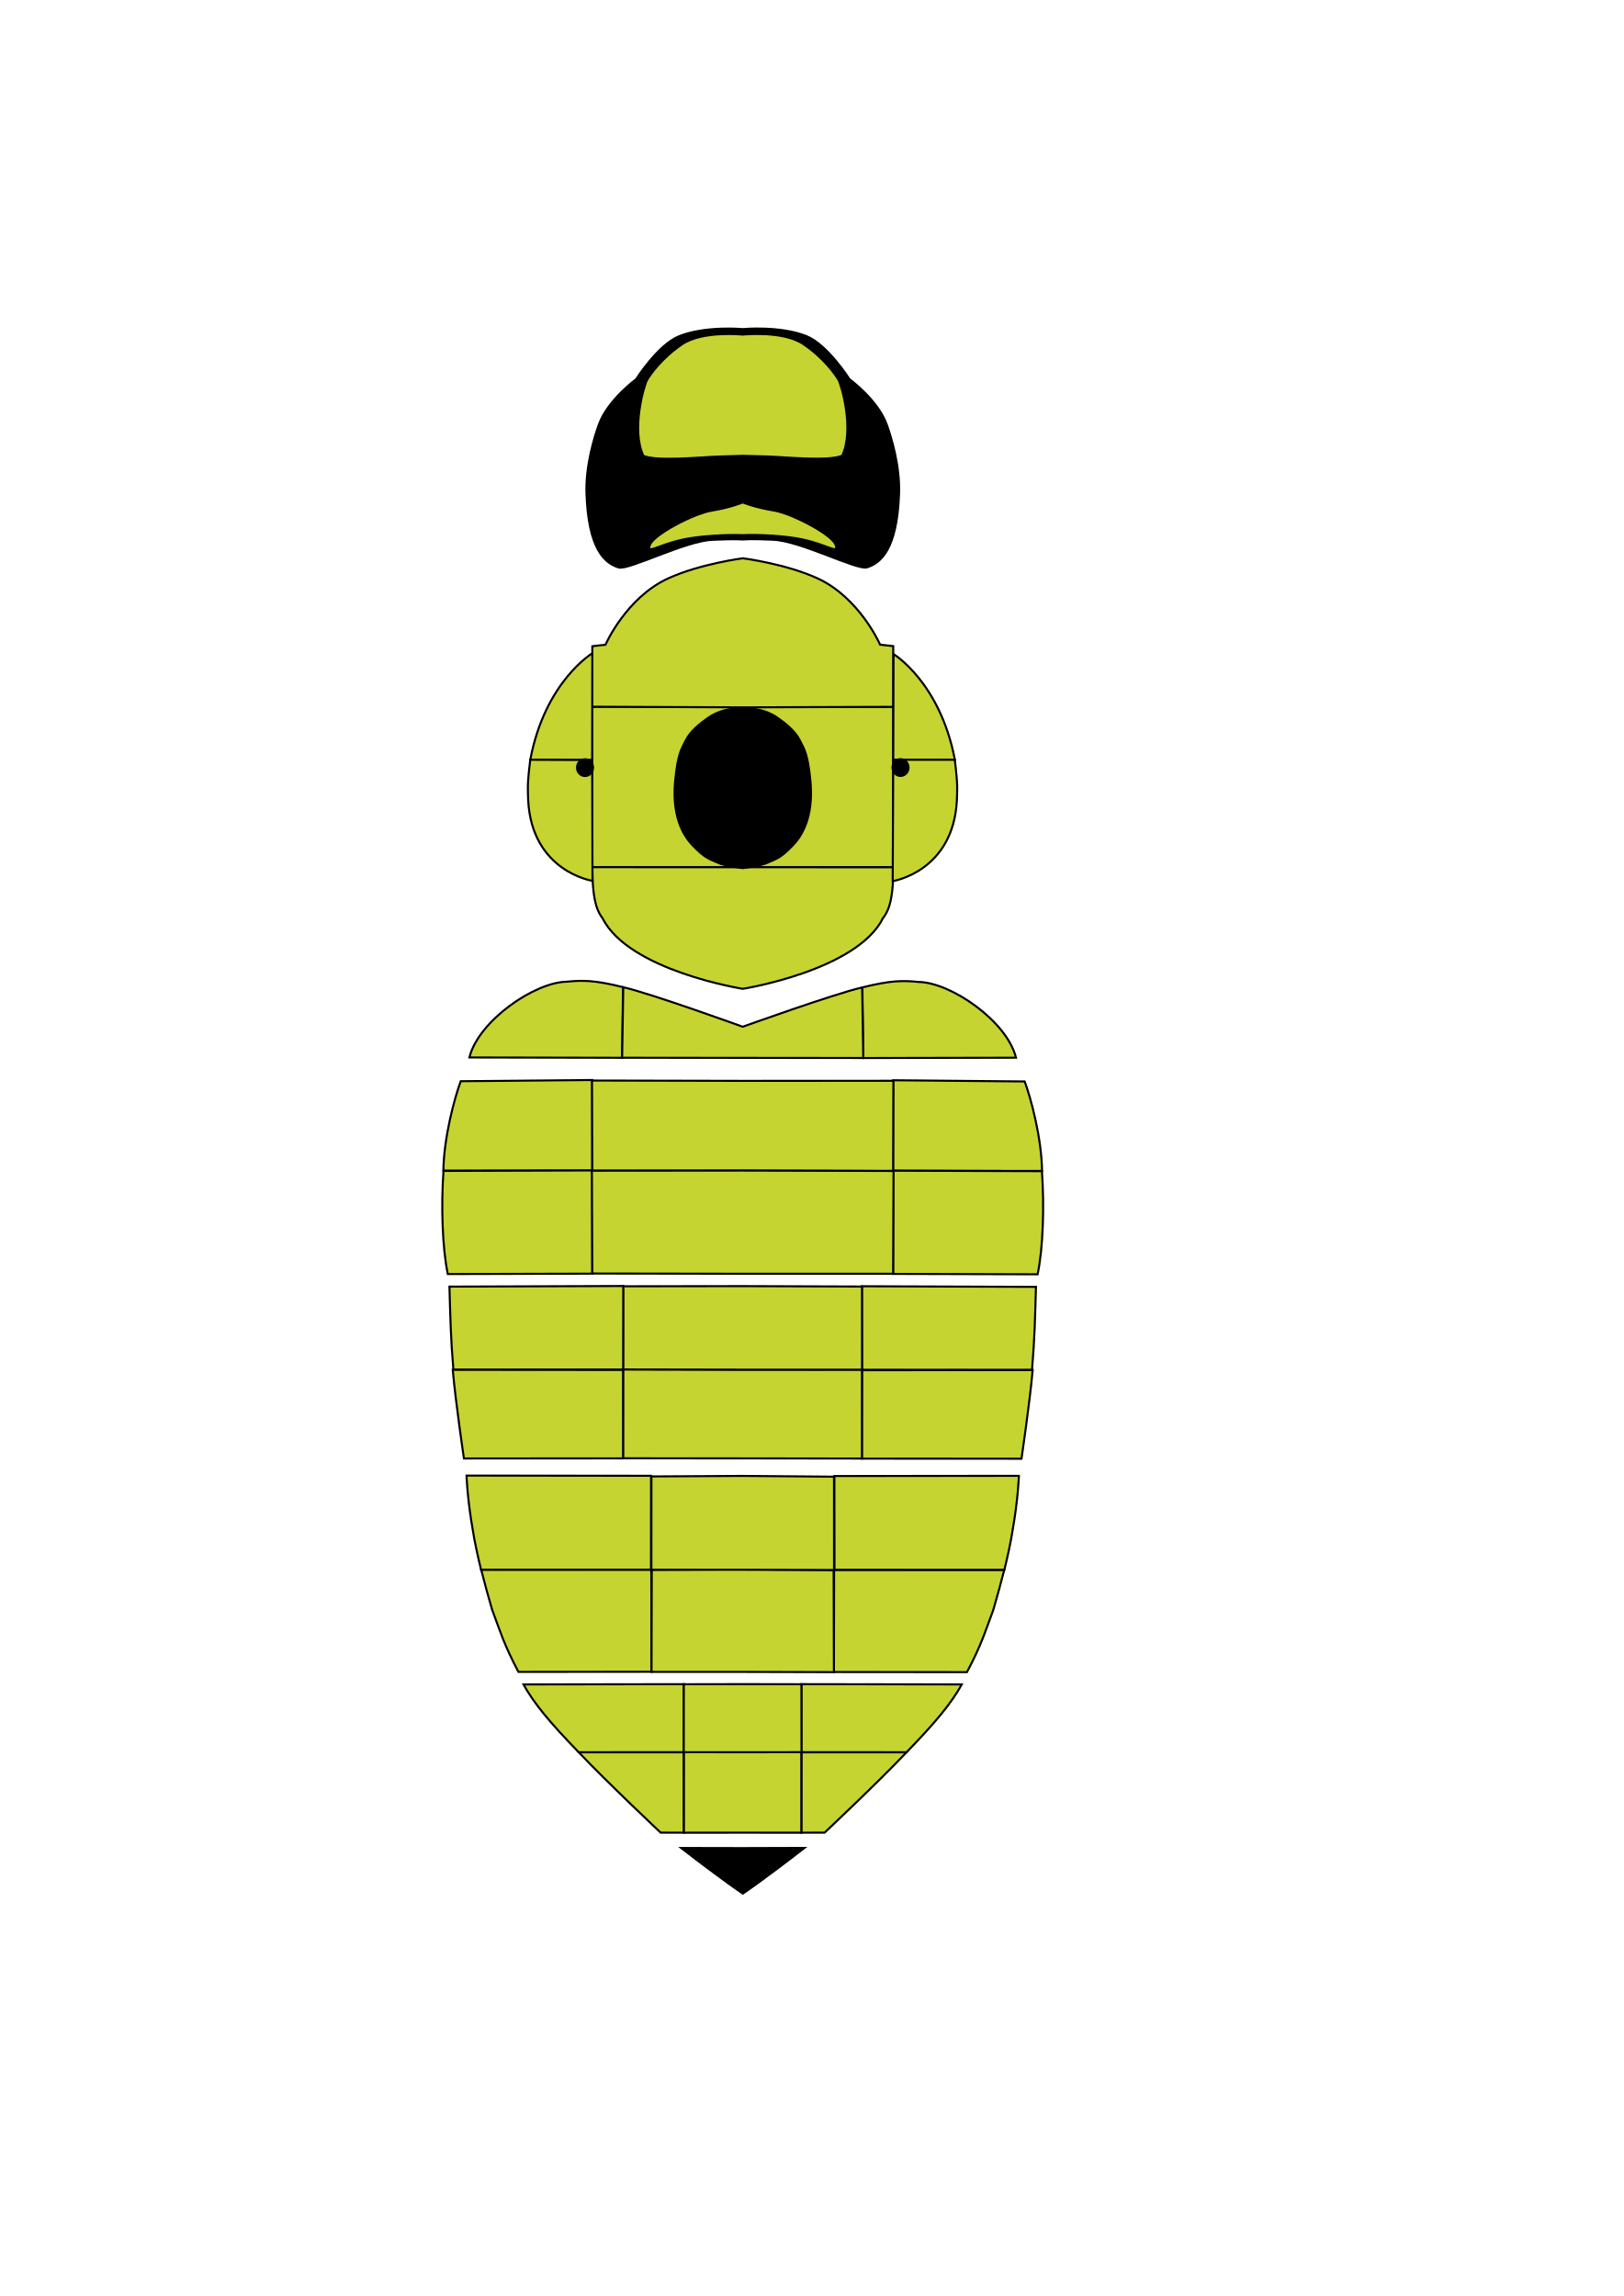
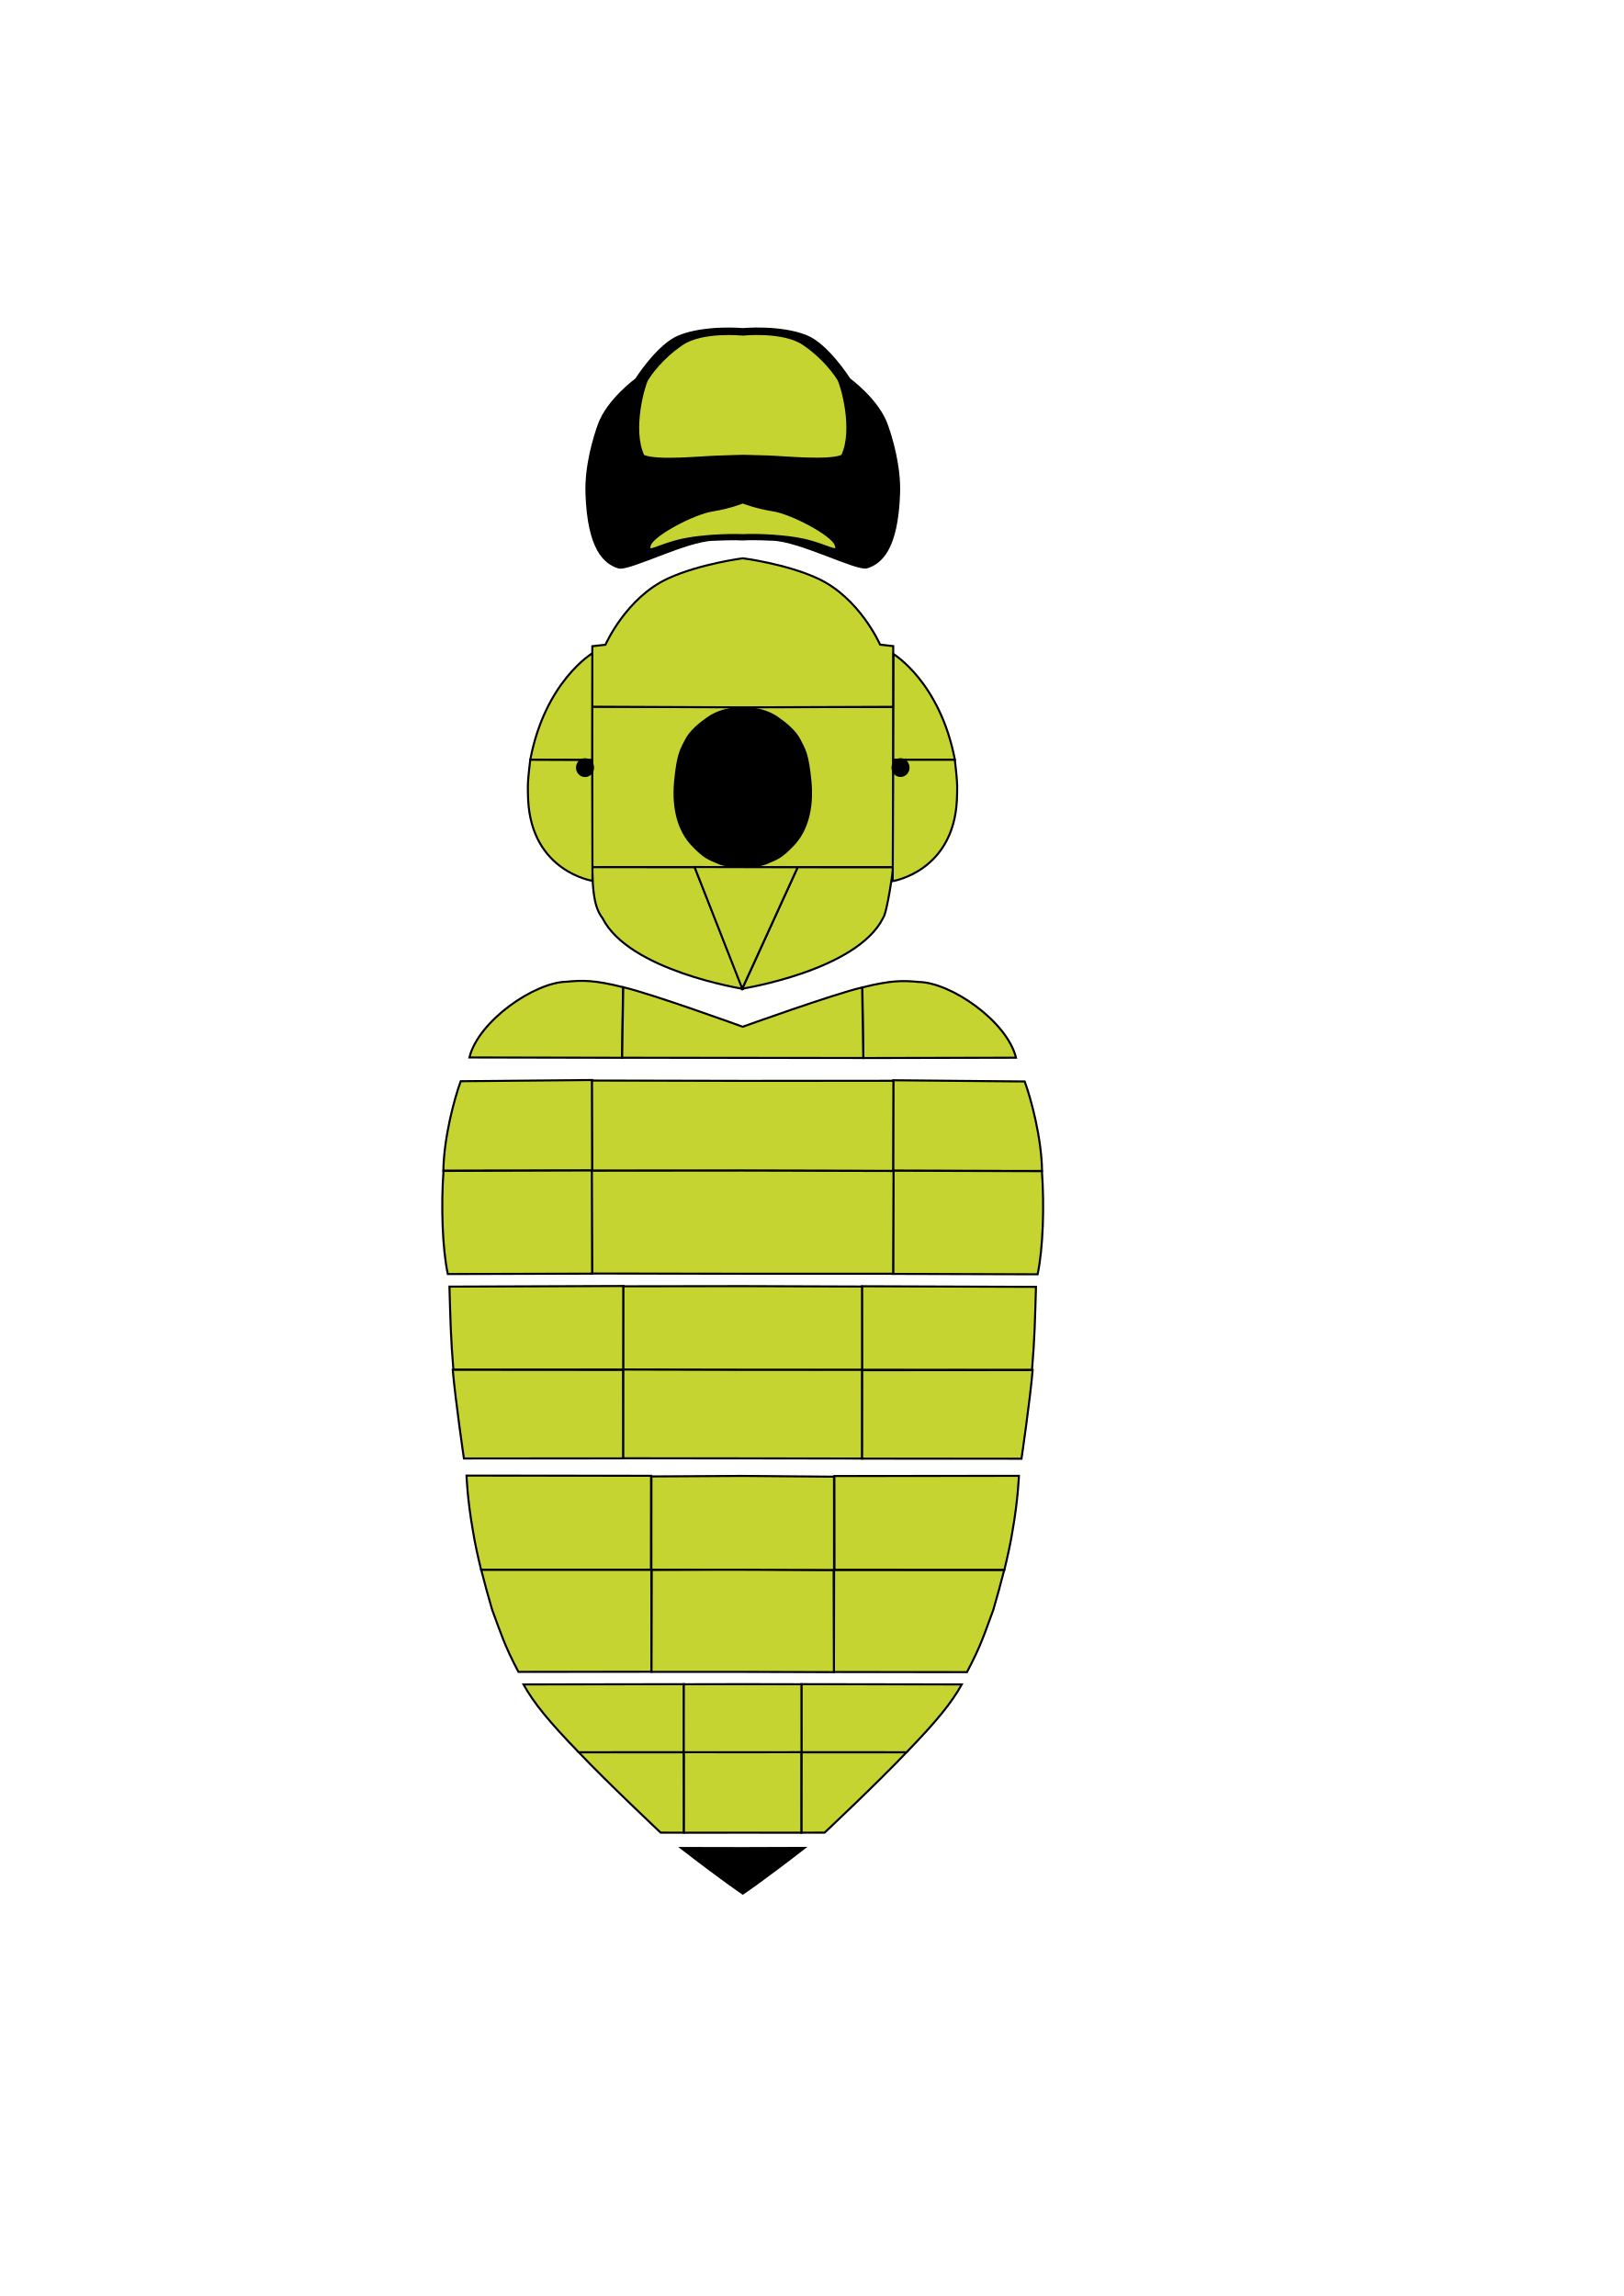
<svg xmlns="http://www.w3.org/2000/svg" width="210mm" height="297mm" viewBox="0 0 210 297" version="1.1" id="svg1">
  <defs id="defs1" />
  <g id="layer1">
    <path id="T1_l" style="fill:#C6D431;stroke:#000000;stroke-width:0.265;stroke-opacity:1;fill-opacity:1" d="m 80.58,127.695 c -3.701,-0.923 -5.236,-0.905 -7.274,-0.706 -4.188,0.064 -11.432,5.08 -12.597,9.801 l 19.748,0.041 z" />
    <path id="T2_al" style="display:inline;fill:#C6D431;fill-opacity:1;stroke:#000000;stroke-width:0.265;stroke-opacity:1" d="m 76.596,139.705 -17.01,0.156 c -0.809,2.2 -2.18,7.261 -2.245,11.578 l 19.266,-0.024 z" />
    <path id="T2_pl" style="display:inline;fill:#C6D431;fill-opacity:1;stroke:#000000;stroke-width:0.265;stroke-opacity:1" d="m 76.608,164.753 -18.692,0.052 c -0.715,-3.386 -0.878,-8.85 -0.558,-13.341 l 19.246,-0.06 z" />
    <path id="T3_al" style="display:inline;fill:#C6D431;fill-opacity:1;stroke:#000000;stroke-width:0.265;stroke-opacity:1" d="m 80.643,166.351 -22.515,0.08 c 0.114,3.932 0.163,6.673 0.511,10.749 l 21.989,-0.021 z" />
    <path id="T4_al" style="display:inline;fill:#C6D431;fill-opacity:1;stroke:#000000;stroke-width:0.265;stroke-opacity:1" d="m 84.204,190.901 -23.869,-0.027 c 0,0 0.107,3.04 0.816,7.065 0.254,1.612 0.643,3.367 1.069,5.115 l 21.974,-0.012 z" />
    <path id="T4_pl" style="display:inline;fill:#C6D431;fill-opacity:1;stroke:#000000;stroke-width:0.265;stroke-opacity:1" d="m 84.26,216.252 -17.207,0.015 c -1.877,-3.543 -2.295,-5.084 -3.404,-8.04 -0.473,-1.635 -0.97,-3.401 -1.413,-5.16 h 22 z" />
    <path id="T5_al" style="display:inline;fill:#C6D431;fill-opacity:1;stroke:#000000;stroke-width:0.265;stroke-opacity:1" d="m 88.45,217.857 -20.747,0.033 c 1.341,2.417 3.346,4.859 7.148,8.777 l 13.608,-0.008 z" />
    <path id="T5_pl" style="display:inline;fill:#C6D431;fill-opacity:1;stroke:#000000;stroke-width:0.265;stroke-opacity:1" d="m 88.453,237.067 -3.007,-0.005 c 0,0 -6.868,-6.459 -10.591,-10.386 h 13.572 z" />
    <path id="scutum_lr" style="display:inline;fill:#C6D431;fill-opacity:1;stroke:#000000;stroke-width:0.265;stroke-dasharray:none;stroke-opacity:1" d="m 115.54,112.188 -0.017,-20.732 -38.974,-0.043 0.059,20.762 z" />
-     <path id="propodeum" style="fill:#C6D431;fill-opacity:1;stroke:#000000;stroke-width:0.265;stroke-dasharray:none;stroke-opacity:1" d="m 114.203,118.769 c 0.566,-0.755 1.341,-1.958 1.338,-6.581 l -38.932,-0.013 c 0,4.623 0.755,5.852 1.321,6.606 3.426,6.801 18.137,9.129 18.137,9.129 0,0 14.711,-2.34 18.137,-9.141 z" />
+     <path style="fill:#c6d431;fill-opacity:1;stroke:#000000;stroke-width:0.265;stroke-dasharray:none;stroke-opacity:1" d="m 89.848,112.18 -13.239,-0.007 c 0,4.623 0.755,5.852 1.321,6.606 3.426,6.801 18.137,9.129 18.137,9.129 z" id="propodeum_l" />
+     <path style="fill:#c6d431;fill-opacity:1;stroke:#000000;stroke-width:0.265;stroke-dasharray:none;stroke-opacity:1" d="m 96,127.891 c 0,0 14.777,-2.323 18.203,-9.124 v 0.002 c 0.566,-0.755 1.338,-6.581 1.338,-6.581 l -12.375,-0.004 z" id="propodeum_r" />
    <path id="pronotum" style="fill:#C6D431;fill-opacity:1;stroke:#000000;stroke-width:0.265;stroke-dasharray:none;stroke-opacity:1" d="m 96.066,91.501 -19.516,-0.084 0.059,-7.827 1.698,-0.189 c 0,0 2.657,-6.09 8.114,-8.585 4.139,-1.893 9.646,-2.598 9.646,-2.598 0,0 5.507,0.693 9.646,2.586 5.457,2.495 8.114,8.585 8.114,8.585 l 1.698,0.189 2e-5,7.854 z" />
    <path id="scutum_m" style="fill:#000000;fill-opacity:1;stroke:#000000;stroke-width:0.265;stroke-dasharray:none;stroke-opacity:1" d="m 99.265,111.594 c 1.22,-0.527 1.726,-0.636 3.286,-2.259 1.778,-1.85 2.602,-4.686 2.264,-8.302 -0.349,-3.612 -0.798,-4.109 -1.388,-5.292 -0.589,-1.184 -1.885,-2.205 -2.889,-2.905 -2.008,-1.4 -4.472,-1.223 -4.472,-1.223 0,0 -2.464,-0.165 -4.472,1.235 -1.004,0.7 -2.3,1.721 -2.889,2.905 -0.589,1.184 -1.038,1.68 -1.388,5.292 -0.338,3.616 0.486,6.452 2.264,8.302 1.56,1.623 2.065,1.733 3.286,2.259 0.727,0.386 3.199,0.69 3.199,0.69 0,0 2.472,-0.316 3.199,-0.702 z" />
    <path id="head" style="fill:#000000;stroke:#000000;stroke-width:0.265;stroke-opacity:1;fill-opacity:1" d="m 99.937,69.814 c 3.496,0.095 10.897,3.977 12.19,3.575 1.808,-0.563 3.898,-2.358 4.151,-9.529 0.127,-3.588 -0.983,-7.247 -1.604,-8.963 -1.152,-3.182 -4.812,-5.849 -4.812,-5.849 0,0 -2.827,-4.468 -5.566,-5.566 -3.414,-1.369 -8.23,-0.91 -8.23,-0.91 0,0 -4.816,-0.447 -8.23,0.922 -2.74,1.098 -5.566,5.566 -5.566,5.566 0,0 -3.66,2.667 -4.812,5.849 -0.621,1.716 -1.731,5.375 -1.604,8.963 0.253,7.171 2.343,8.966 4.151,9.529 1.293,0.402 8.694,-3.48 12.19,-3.575 2.4,-0.098 2.883,-0.083 3.871,-0.045 0.989,-0.05 1.471,-0.065 3.871,0.033 z" />
    <path id="face" style="fill:#C6D431;stroke:#000000;stroke-width:0.265;stroke-opacity:1;fill-opacity:1" d="m 103.919,44.519 c 2.642,1.793 4.151,3.963 4.529,4.623 0.377,0.66 2.076,6.416 0.472,9.812 -1.837,0.761 -7.473,0.159 -9.66,0.094 l -3.194,-0.088 -3.194,0.1 c -2.187,0.064 -7.823,0.667 -9.66,-0.094 -1.604,-3.396 0.094,-9.152 0.472,-9.812 0.377,-0.66 1.887,-2.83 4.529,-4.623 2.642,-1.793 7.853,-1.247 7.853,-1.247 0,0 5.211,-0.558 7.853,1.235 z" />
    <path id="vertex" style="fill:#C6D431;stroke:#000000;stroke-width:0.265;stroke-opacity:1;fill-opacity:1" d="m 103.819,69.787 c 3.356,0.73 4.723,1.998 4.251,0.677 -0.472,-1.321 -5.661,-4.057 -8.019,-4.434 -2.359,-0.377 -3.985,-1.038 -3.985,-1.038 0,0 -1.626,0.672 -3.985,1.049 -2.359,0.377 -7.548,3.113 -8.019,4.434 -0.472,1.321 0.895,0.052 4.251,-0.677 2.17,-0.472 5.661,-0.66 7.753,-0.572 2.092,-0.1 5.583,0.088 7.753,0.56 z" />
    <path id="mesosoma_al" style="fill:#C6D431;fill-opacity:1;stroke:#000000;stroke-width:0.265;stroke-dasharray:none;stroke-opacity:1" d="m 76.605,84.507 c 0,0 -6.114,3.656 -8.023,13.77 l 8.004,0.031 z" />
    <path id="mesosoma_ar" style="fill:#C6D431;fill-opacity:1;stroke:#000000;stroke-width:0.265;stroke-dasharray:none;stroke-opacity:1" d="m 115.563,84.61 c 0,0 6.017,3.629 7.938,13.674 l -7.977,0.012 z" />
    <path id="mesosoma_pl" style="fill:#C6D431;fill-opacity:1;stroke:#000000;stroke-width:0.265;stroke-opacity:1" d="m 76.629,113.942 c 0,0 -7.854,-1.189 -8.32,-10.455 -0.027,-1.391 -0.165,-1.698 0.273,-5.205 l 8.004,0.035 z" />
    <path id="mesosoma_pr" style="fill:#C6D431;fill-opacity:1;stroke:#000000;stroke-width:0.265;stroke-opacity:1" d="m 115.456,113.979 c 0,0 7.836,-1.207 8.302,-10.472 0.027,-1.391 0.165,-1.698 -0.272,-5.223 l -7.961,9.83e-4 z" />
    <path id="T3_pl" style="display:inline;fill:#C6D431;fill-opacity:1;stroke:#000000;stroke-width:0.265;stroke-opacity:1" d="M 80.597,177.213 58.555,177.195 c 0.362,4.104 1.446,11.466 1.446,11.466 l 20.61,-0.011 z" />
    <path id="T6" style="fill:#000000;stroke:#000000;stroke-width:0.265;stroke-opacity:1;fill-opacity:1" d="m 96.075,244.944 c 0,0 -2.226,-1.459 -7.977,-5.898 l 7.968,0.016 7.977,-0.025 c -5.742,4.441 -7.968,5.907 -7.968,5.907 z" />
    <path id="T1_r" style="display:inline;fill:#C6D431;fill-opacity:1;stroke:#000000;stroke-width:0.265;stroke-opacity:1" d="m 111.534,127.727 c 3.701,-0.923 5.236,-0.905 7.274,-0.706 4.188,0.064 11.432,5.08 12.597,9.801 l -19.748,0.041 z" />
    <path id="T2_ar" style="display:inline;fill:#C6D431;fill-opacity:1;stroke:#000000;stroke-width:0.265;stroke-opacity:1" d="m 115.518,139.737 17.01,0.156 c 0.809,2.2 2.18,7.261 2.245,11.578 l -19.266,-0.024 z" />
    <path id="T2_pr" style="display:inline;fill:#C6D431;fill-opacity:1;stroke:#000000;stroke-width:0.265;stroke-opacity:1" d="m 115.507,164.785 18.692,0.052 c 0.715,-3.386 0.878,-8.85 0.558,-13.341 l -19.246,-0.06 z" />
    <path id="T3_ar" style="display:inline;fill:#C6D431;fill-opacity:1;stroke:#000000;stroke-width:0.265;stroke-opacity:1" d="m 111.471,166.383 22.515,0.08 c -0.114,3.932 -0.163,6.673 -0.511,10.749 l -21.989,-0.021 z" />
    <path id="T4_ar" style="display:inline;fill:#C6D431;fill-opacity:1;stroke:#000000;stroke-width:0.265;stroke-opacity:1" d="m 107.91,190.933 23.869,-0.027 c 0,0 -0.107,3.04 -0.816,7.065 -0.254,1.612 -0.643,3.367 -1.069,5.115 l -21.974,-0.012 z" />
    <path id="T4_pr" style="display:inline;fill:#C6D431;fill-opacity:1;stroke:#000000;stroke-width:0.265;stroke-opacity:1" d="m 107.854,216.284 17.207,0.015 c 1.877,-3.543 2.295,-5.084 3.404,-8.04 0.473,-1.635 0.97,-3.401 1.413,-5.16 h -22 z" />
    <path id="T1_m" style="display:inline;fill:#C6D431;fill-opacity:1;stroke:#000000;stroke-width:0.265;stroke-opacity:1" d="m 111.65,136.857 -0.145,-9.126 c -3.752,0.875 -15.448,5.085 -15.448,5.085 0,0 -11.696,-4.242 -15.448,-5.117 l -0.145,9.126 15.593,0.017 z" />
    <path id="T2_am" style="display:inline;fill:#C6D431;fill-opacity:1;stroke:#000000;stroke-width:0.265;stroke-dasharray:none;stroke-opacity:1" d="m 115.509,151.472 0.039,-11.667 -19.491,0.01 -19.491,-0.042 0.039,11.667 19.452,-0.008 z" />
    <path id="T3_pm" style="display:inline;fill:#C6D431;fill-opacity:1;stroke:#000000;stroke-width:0.265;stroke-dasharray:none;stroke-opacity:1" d="m 111.504,188.67 -0.008,-11.504 -15.439,0.007 -15.439,-0.039 -0.008,11.504 15.447,0.011 z" />
    <path id="T3_am" style="display:inline;fill:#C6D431;fill-opacity:1;stroke:#000000;stroke-width:0.265;stroke-dasharray:none;stroke-opacity:1" d="m 111.492,177.178 -0.008,-10.758 -15.427,-0.053 -15.427,0.021 -0.008,10.758 15.434,0.028 z" />
    <path id="T4_pm" style="display:inline;fill:#C6D431;fill-opacity:1;stroke:#000000;stroke-width:0.265;stroke-dasharray:none;stroke-opacity:1" d="m 107.853,216.299 -0.034,-13.205 -11.762,-0.094 -11.762,0.062 -0.034,13.205 11.796,0.001 z" />
    <path id="T4_am" style="display:inline;fill:#C6D431;fill-opacity:1;stroke:#000000;stroke-width:0.265;stroke-dasharray:none;stroke-opacity:1" d="m 107.87,203.084 -0.005,-12.067 -11.807,-0.1 -11.807,0.068 -0.005,12.067 11.812,0.006 z" />
    <path id="T2_pm" style="display:inline;fill:#C6D431;fill-opacity:1;stroke:#000000;stroke-width:0.265;stroke-opacity:1" d="m 115.509,164.769 0.057,-13.299 -19.508,-0.05 -19.508,0.018 0.057,13.299 19.451,0.029 z" />
    <path id="T3_pr" style="display:inline;fill:#C6D431;fill-opacity:1;stroke:#000000;stroke-width:0.265;stroke-opacity:1" d="m 111.517,177.245 22.042,-0.018 c -0.362,4.104 -1.446,11.466 -1.446,11.466 l -20.61,-0.011 z" />
    <path id="T5_ar" style="display:inline;fill:#C6D431;fill-opacity:1;stroke:#000000;stroke-width:0.265;stroke-opacity:1" d="m 103.645,217.856 20.747,0.033 c -1.341,2.417 -3.346,4.859 -7.148,8.777 l -13.608,-0.008 z" />
    <path id="T5_pr" style="display:inline;fill:#C6D431;fill-opacity:1;stroke:#000000;stroke-width:0.265;stroke-opacity:1" d="m 103.642,237.066 3.007,-0.005 c 0,0 6.868,-6.459 10.591,-10.386 h -13.572 z" />
    <path id="T5_pm" style="fill:#C6D431;fill-opacity:1;stroke:#000000;stroke-width:0.265;stroke-dasharray:none;stroke-opacity:1" d="m 103.638,237.071 -0.004,-10.417 -7.587,0.011 -7.587,-0.01 -0.004,10.417 7.591,-0.006 z" />
    <path id="T5_am" style="fill:#C6D431;fill-opacity:1;stroke:#000000;stroke-width:0.265;stroke-dasharray:none;stroke-opacity:1" d="m 103.662,226.656 -0.008,-8.789 -7.607,-0.014 -7.607,0.015 -0.008,8.789 7.615,0.002 z" />
+     <path id="propodeum_m" style="fill:#c6d431;stroke:#000000;stroke-width:0.265;fill-opacity:1" d="m 103.166,112.184 -13.333,-0.029 6.164,15.731 z" />
  </g>
  <g id="layer2">
    <ellipse style="fill:#000000;fill-opacity:1;stroke:#000000;stroke-width:0.265;stroke-dasharray:none;stroke-opacity:1" id="tegula_l" cx="75.665" cy="99.299" rx="1.038" ry="1.085" />
    <ellipse style="fill:#000000;fill-opacity:1;stroke:#000000;stroke-width:0.265;stroke-dasharray:none;stroke-opacity:1" id="tegula_r" cx="-116.467" cy="99.287" rx="1.038" ry="1.085" transform="scale(-1,1)" />
  </g>
</svg>
